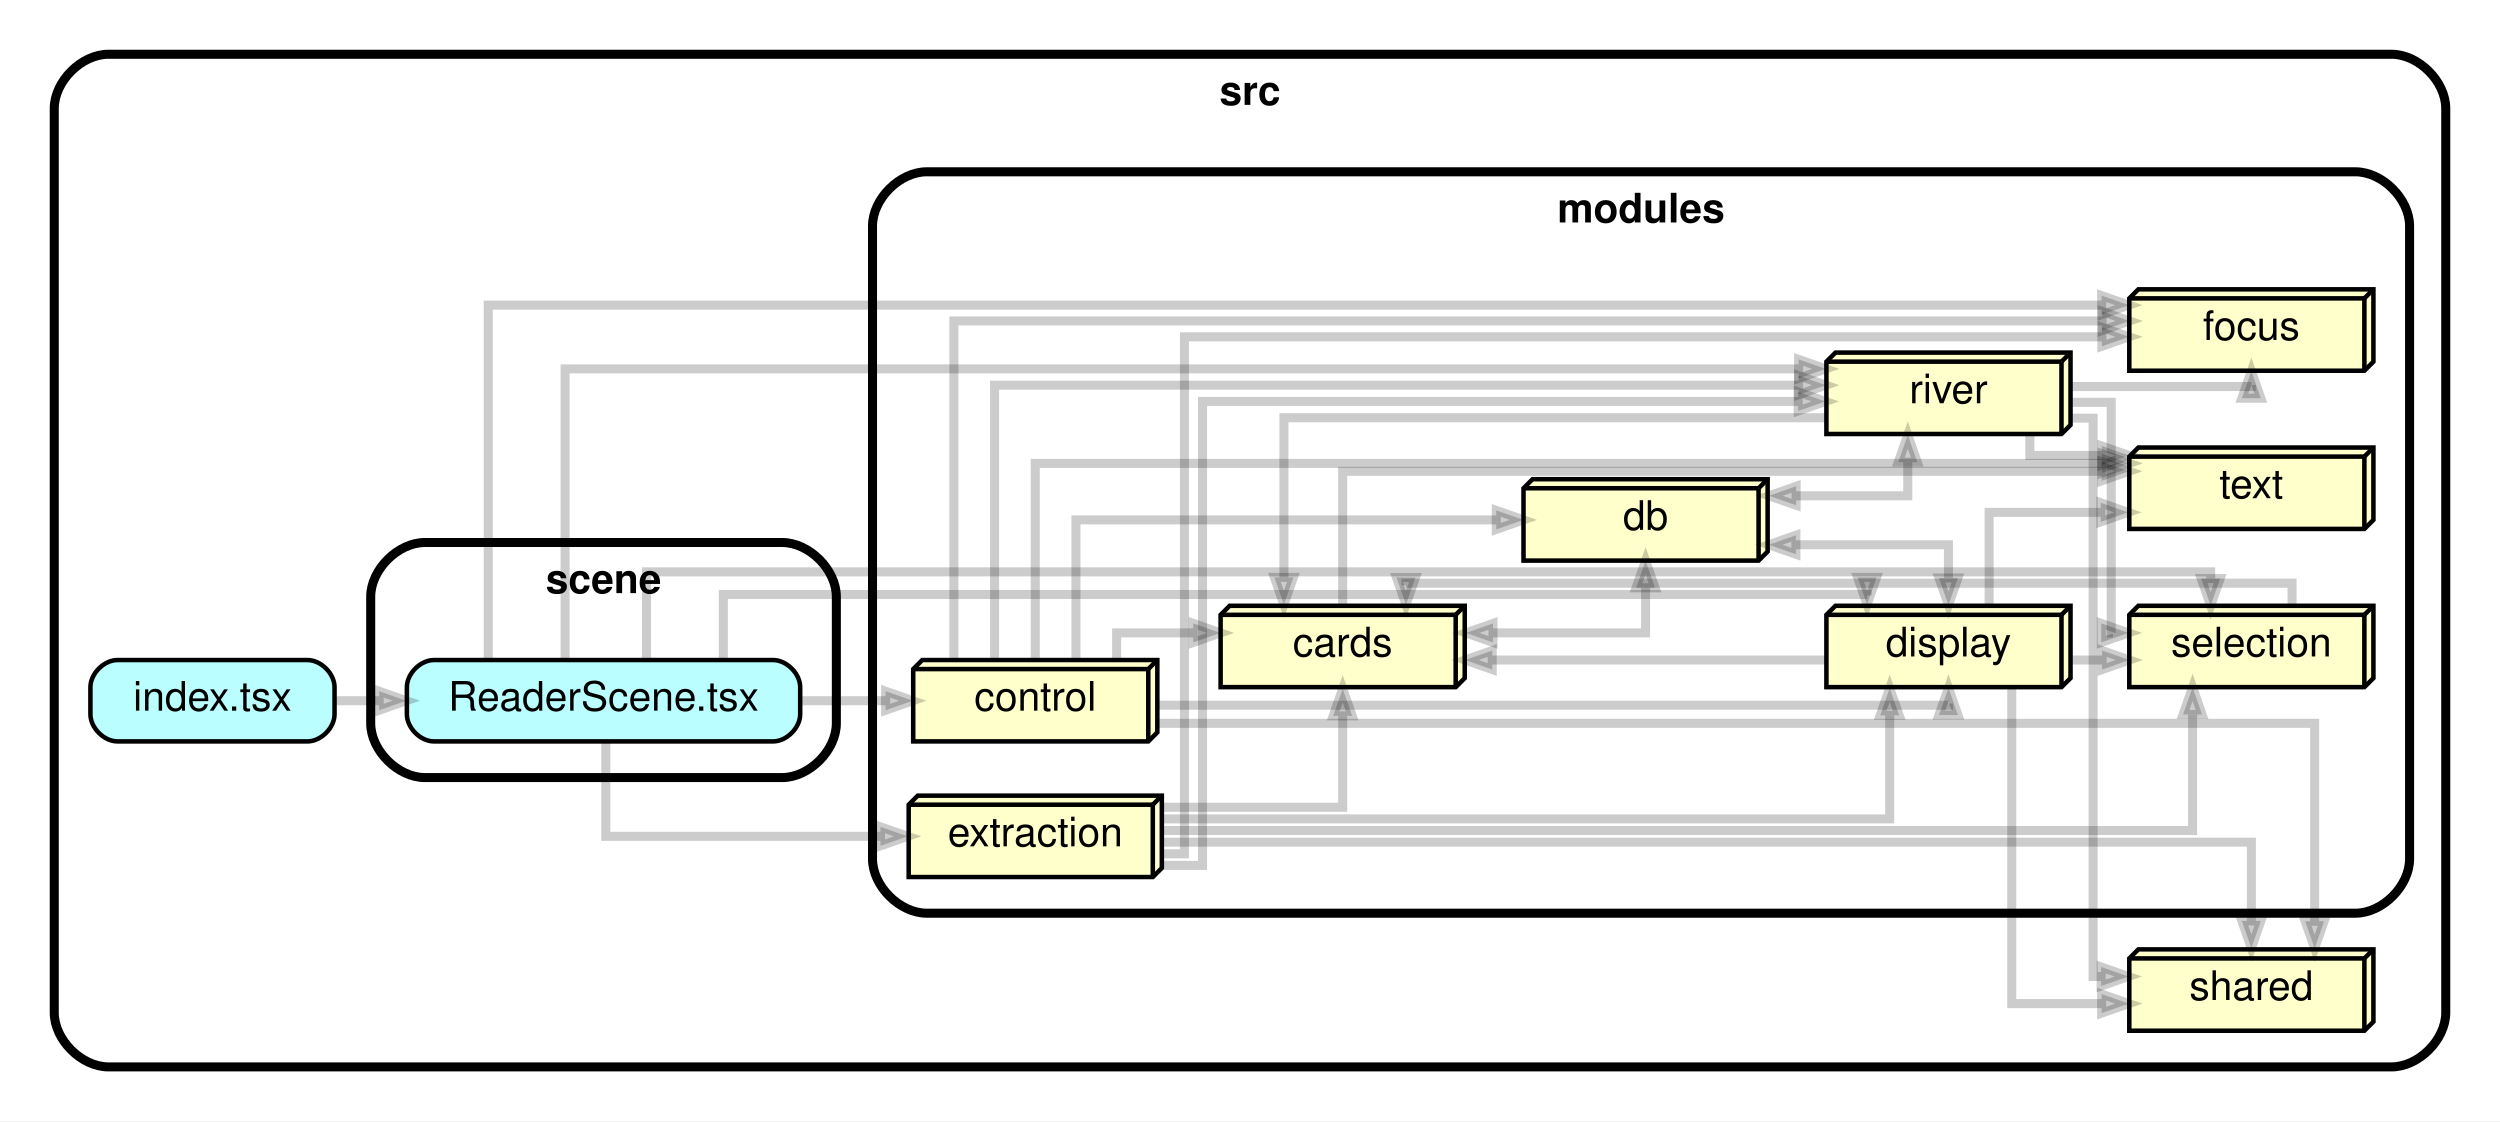
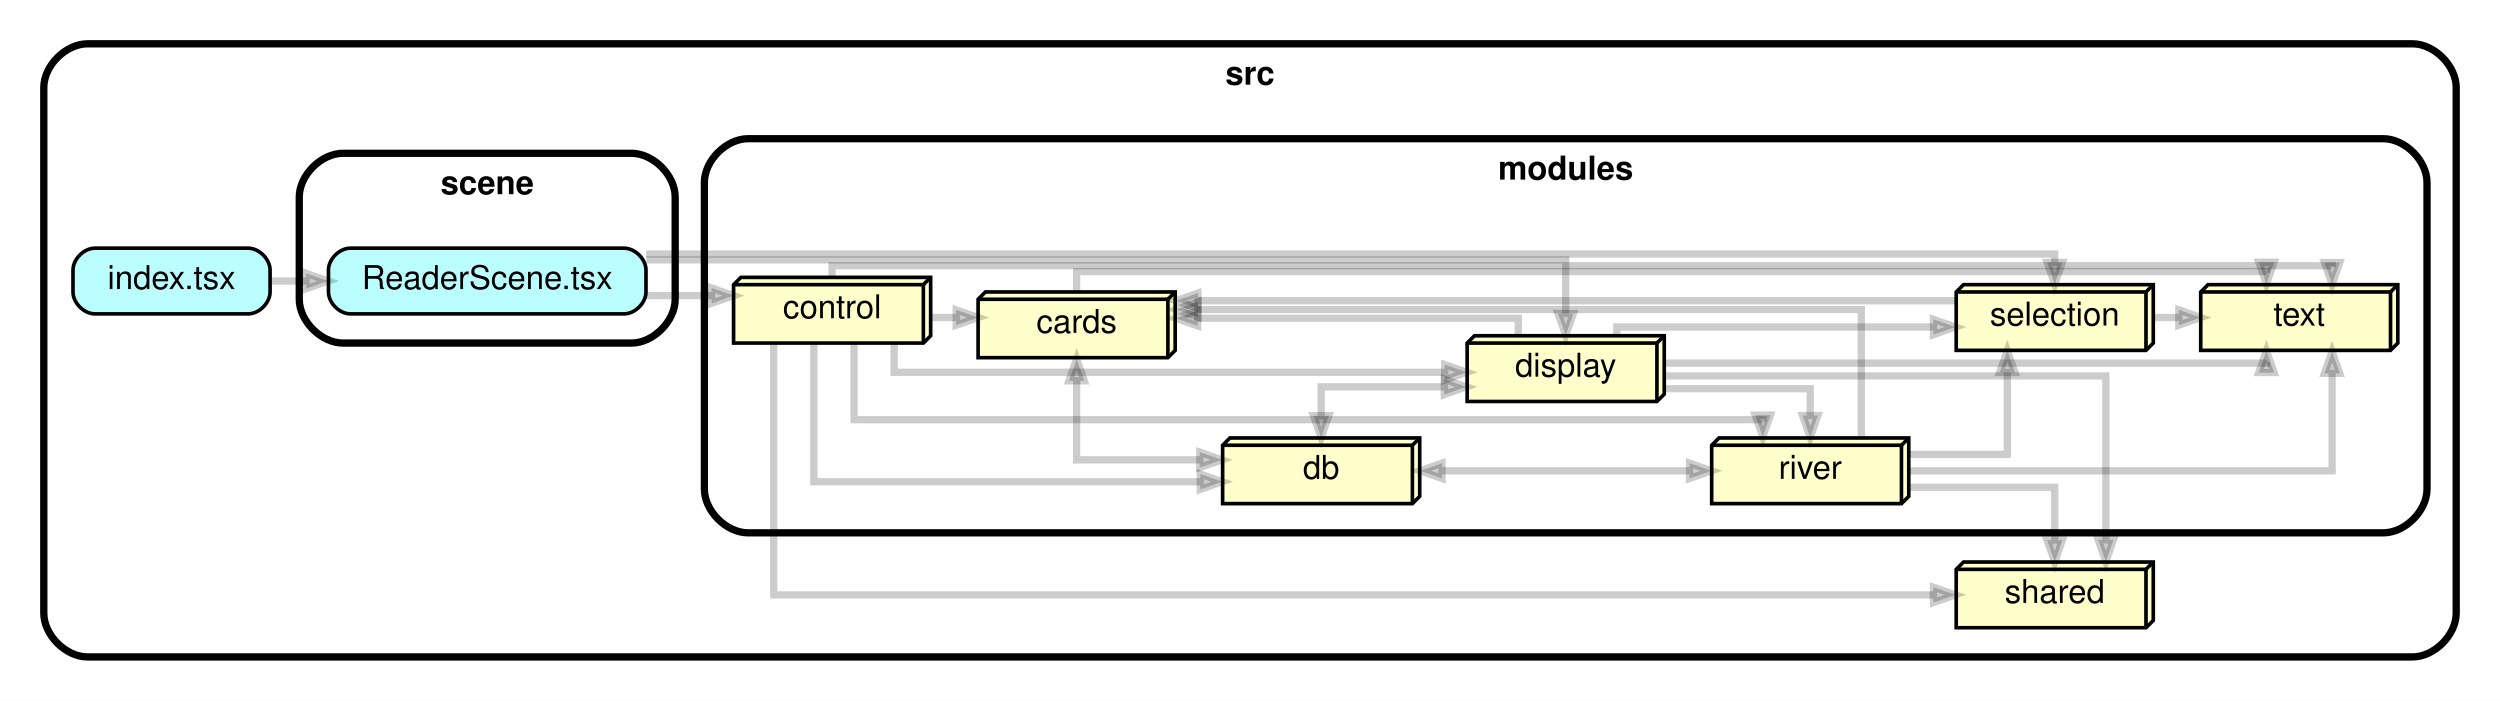
- <svg xmlns="http://www.w3.org/2000/svg" xmlns:xlink="http://www.w3.org/1999/xlink" width="553pt" height="248pt" viewBox="0.00 0.00 553.00 248.00">
-   <g id="graph0" class="graph" transform="scale(1 1) rotate(0) translate(4 244)">
-     <polygon fill="#ffffff" stroke="transparent" points="-4,4 -4,-244 549,-244 549,4 -4,4" />
+ <svg xmlns="http://www.w3.org/2000/svg" xmlns:xlink="http://www.w3.org/1999/xlink" width="685pt" height="192pt" viewBox="0.00 0.00 685.00 192.00">
+   <g id="graph0" class="graph" transform="scale(1 1) rotate(0) translate(4 188)">
+     <polygon fill="#ffffff" stroke="transparent" points="-4,4 -4,-188 681,-188 681,4 -4,4" />
    <g id="clust1" class="cluster">
-       <path fill="#ffffff" stroke="#000000" stroke-width="2" d="M20,-8C20,-8 525,-8 525,-8 531,-8 537,-14 537,-20 537,-20 537,-220 537,-220 537,-226 531,-232 525,-232 525,-232 20,-232 20,-232 14,-232 8,-226 8,-220 8,-220 8,-20 8,-20 8,-14 14,-8 20,-8" />
-       <text text-anchor="middle" x="272.5" y="-220.8" font-family="Helvetica,sans-Serif" font-weight="bold" font-size="9.00" fill="#000000">src</text>
+       <path fill="#ffffff" stroke="#000000" stroke-width="2" d="M20,-8C20,-8 657,-8 657,-8 663,-8 669,-14 669,-20 669,-20 669,-164 669,-164 669,-170 663,-176 657,-176 657,-176 20,-176 20,-176 14,-176 8,-170 8,-164 8,-164 8,-20 8,-20 8,-14 14,-8 20,-8" />
+       <text text-anchor="middle" x="338.5" y="-164.8" font-family="Helvetica,sans-Serif" font-weight="bold" font-size="9.00" fill="#000000">src</text>
    </g>
    <g id="clust2" class="cluster">
-       <path fill="#ffffff" stroke="#000000" stroke-width="2" d="M201,-42C201,-42 517,-42 517,-42 523,-42 529,-48 529,-54 529,-54 529,-194 529,-194 529,-200 523,-206 517,-206 517,-206 201,-206 201,-206 195,-206 189,-200 189,-194 189,-194 189,-54 189,-54 189,-48 195,-42 201,-42" />
-       <text text-anchor="middle" x="359" y="-194.8" font-family="Helvetica,sans-Serif" font-weight="bold" font-size="9.00" fill="#000000">modules</text>
+       <path fill="#ffffff" stroke="#000000" stroke-width="2" d="M201,-42C201,-42 649,-42 649,-42 655,-42 661,-48 661,-54 661,-54 661,-138 661,-138 661,-144 655,-150 649,-150 649,-150 201,-150 201,-150 195,-150 189,-144 189,-138 189,-138 189,-54 189,-54 189,-48 195,-42 201,-42" />
+       <text text-anchor="middle" x="425" y="-138.8" font-family="Helvetica,sans-Serif" font-weight="bold" font-size="9.00" fill="#000000">modules</text>
    </g>
    <g id="clust3" class="cluster">
-       <path fill="#ffffff" stroke="#000000" stroke-width="2" d="M90,-72C90,-72 169,-72 169,-72 175,-72 181,-78 181,-84 181,-84 181,-112 181,-112 181,-118 175,-124 169,-124 169,-124 90,-124 90,-124 84,-124 78,-118 78,-112 78,-112 78,-84 78,-84 78,-78 84,-72 90,-72" />
-       <text text-anchor="middle" x="129.5" y="-112.8" font-family="Helvetica,sans-Serif" font-weight="bold" font-size="9.00" fill="#000000">scene</text>
+       <path fill="#ffffff" stroke="#000000" stroke-width="2" d="M90,-94C90,-94 169,-94 169,-94 175,-94 181,-100 181,-106 181,-106 181,-134 181,-134 181,-140 175,-146 169,-146 169,-146 90,-146 90,-146 84,-146 78,-140 78,-134 78,-134 78,-106 78,-106 78,-100 84,-94 90,-94" />
+       <text text-anchor="middle" x="129.5" y="-134.8" font-family="Helvetica,sans-Serif" font-weight="bold" font-size="9.00" fill="#000000">scene</text>
    </g>
    <g id="node1" class="node">
      <g id="a_node1">
        <a xlink:href="src/index.tsx" xlink:title="index.tsx">
-           <path fill="#bbfeff" stroke="#000000" d="M64,-98C64,-98 22,-98 22,-98 19,-98 16,-95 16,-92 16,-92 16,-86 16,-86 16,-83 19,-80 22,-80 22,-80 64,-80 64,-80 67,-80 70,-83 70,-86 70,-86 70,-92 70,-92 70,-95 67,-98 64,-98" />
-           <text text-anchor="middle" x="43" y="-86.8" font-family="Helvetica,sans-Serif" font-size="9.00" fill="#000000">index.tsx</text>
+           <path fill="#bbfeff" stroke="#000000" d="M64,-120C64,-120 22,-120 22,-120 19,-120 16,-117 16,-114 16,-114 16,-108 16,-108 16,-105 19,-102 22,-102 22,-102 64,-102 64,-102 67,-102 70,-105 70,-108 70,-108 70,-114 70,-114 70,-117 67,-120 64,-120" />
+           <text text-anchor="middle" x="43" y="-108.8" font-family="Helvetica,sans-Serif" font-size="9.00" fill="#000000">index.tsx</text>
        </a>
      </g>
    </g>
    <g id="node2" class="node">
      <g id="a_node2">
        <a xlink:href="src/scene/ReaderScene.tsx" xlink:title="ReaderScene.tsx">
-           <path fill="#bbfeff" stroke="#000000" d="M167,-98C167,-98 92,-98 92,-98 89,-98 86,-95 86,-92 86,-92 86,-86 86,-86 86,-83 89,-80 92,-80 92,-80 167,-80 167,-80 170,-80 173,-83 173,-86 173,-86 173,-92 173,-92 173,-95 170,-98 167,-98" />
-           <text text-anchor="middle" x="129.5" y="-86.8" font-family="Helvetica,sans-Serif" font-size="9.00" fill="#000000">ReaderScene.tsx</text>
+           <path fill="#bbfeff" stroke="#000000" d="M167,-120C167,-120 92,-120 92,-120 89,-120 86,-117 86,-114 86,-114 86,-108 86,-108 86,-105 89,-102 92,-102 92,-102 167,-102 167,-102 170,-102 173,-105 173,-108 173,-108 173,-114 173,-114 173,-117 170,-120 167,-120" />
+           <text text-anchor="middle" x="129.5" y="-108.8" font-family="Helvetica,sans-Serif" font-size="9.00" fill="#000000">ReaderScene.tsx</text>
        </a>
      </g>
    </g>
    <g id="edge1" class="edge">
-       <path fill="none" stroke="#000000" stroke-width="2" stroke-opacity="0.2" d="M70.369,-89C70.369,-89 79.87,-89 79.87,-89" />
-       <polygon fill="#000000" fill-opacity="0.2" stroke="#000000" stroke-width="2" stroke-opacity="0.2" points="79.87,-91.1 85.87,-89 79.87,-86.9 79.87,-91.1" />
+       <path fill="none" stroke="#000000" stroke-width="2" stroke-opacity="0.2" d="M70.369,-111C70.369,-111 79.87,-111 79.87,-111" />
+       <polygon fill="#000000" fill-opacity="0.2" stroke="#000000" stroke-width="2" stroke-opacity="0.2" points="79.87,-113.1 85.87,-111 79.87,-108.9 79.87,-113.1" />
    </g>
    <g id="node6" class="node">
      <g id="a_node6">
        <a xlink:href="src/modules/control" xlink:title="control">
-           <polygon fill="#ffffcc" stroke="#000000" points="252,-98 200,-98 198,-96 198,-80 250,-80 252,-82 252,-98" />
-           <polyline fill="none" stroke="#000000" points="250,-96 198,-96 " />
-           <polyline fill="none" stroke="#000000" points="250,-96 250,-80 " />
-           <polyline fill="none" stroke="#000000" points="250,-96 252,-98 " />
-           <text text-anchor="middle" x="225" y="-86.8" font-family="Helvetica,sans-Serif" font-size="9.00" fill="#000000">control</text>
-         </a>
-       </g>
-     </g>
-     <g id="edge32" class="edge">
-       <path fill="none" stroke="#000000" stroke-width="2" stroke-opacity="0.2" d="M173.058,-89C173.058,-89 191.899,-89 191.899,-89" />
-       <polygon fill="#000000" fill-opacity="0.2" stroke="#000000" stroke-width="2" stroke-opacity="0.2" points="191.899,-91.1 197.899,-89 191.899,-86.9 191.899,-91.1" />
+           <polygon fill="#ffffcc" stroke="#000000" points="251,-112 199,-112 197,-110 197,-94 249,-94 251,-96 251,-112" />
+           <polyline fill="none" stroke="#000000" points="249,-110 197,-110 " />
+           <polyline fill="none" stroke="#000000" points="249,-110 249,-94 " />
+           <polyline fill="none" stroke="#000000" points="249,-110 251,-112 " />
+           <text text-anchor="middle" x="224" y="-100.8" font-family="Helvetica,sans-Serif" font-size="9.00" fill="#000000">control</text>
+         </a>
+       </g>
+     </g>
+     <g id="edge26" class="edge">
+       <path fill="none" stroke="#000000" stroke-width="2" stroke-opacity="0.2" d="M173.154,-107C173.154,-107 190.987,-107 190.987,-107" />
+       <polygon fill="#000000" fill-opacity="0.2" stroke="#000000" stroke-width="2" stroke-opacity="0.2" points="190.987,-109.1 196.987,-107 190.987,-104.9 190.987,-109.1" />
    </g>
    <g id="node7" class="node">
      <g id="a_node7">
        <a xlink:href="src/modules/display" xlink:title="display">
-           <polygon fill="#ffffcc" stroke="#000000" points="454,-110 402,-110 400,-108 400,-92 452,-92 454,-94 454,-110" />
-           <polyline fill="none" stroke="#000000" points="452,-108 400,-108 " />
-           <polyline fill="none" stroke="#000000" points="452,-108 452,-92 " />
-           <polyline fill="none" stroke="#000000" points="452,-108 454,-110 " />
-           <text text-anchor="middle" x="427" y="-98.8" font-family="Helvetica,sans-Serif" font-size="9.00" fill="#000000">display</text>
-         </a>
-       </g>
-     </g>
-     <g id="edge33" class="edge">
-       <path fill="none" stroke="#000000" stroke-width="2" stroke-opacity="0.2" d="M156,-98.019C156,-104.646 156,-112.5 156,-112.5 156,-112.5 409,-112.5 409,-112.5 409,-112.5 409,-112.278 409,-112.278" />
-       <polygon fill="#000000" fill-opacity="0.2" stroke="#000000" stroke-width="2" stroke-opacity="0.2" points="411.1,-116.283 409,-110.283 406.9,-116.283 411.1,-116.283" />
+           <polygon fill="#ffffcc" stroke="#000000" points="452,-96 400,-96 398,-94 398,-78 450,-78 452,-80 452,-96" />
+           <polyline fill="none" stroke="#000000" points="450,-94 398,-94 " />
+           <polyline fill="none" stroke="#000000" points="450,-94 450,-78 " />
+           <polyline fill="none" stroke="#000000" points="450,-94 452,-96 " />
+           <text text-anchor="middle" x="425" y="-84.8" font-family="Helvetica,sans-Serif" font-size="9.00" fill="#000000">display</text>
+         </a>
+       </g>
+     </g>
+     <g id="edge27" class="edge">
+       <path fill="none" stroke="#000000" stroke-width="2" stroke-opacity="0.2" d="M173.102,-116.8C255.3,-116.8 425,-116.8 425,-116.8 425,-116.8 425,-102.103 425,-102.103" />
+       <polygon fill="#000000" fill-opacity="0.2" stroke="#000000" stroke-width="2" stroke-opacity="0.2" points="427.1,-102.103 425,-96.103 422.9,-102.103 427.1,-102.103" />
+     </g>
+     <g id="node10" class="node">
+       <g id="a_node10">
+         <a xlink:href="src/modules/selection" xlink:title="selection">
+           <polygon fill="#ffffcc" stroke="#000000" points="586,-110 534,-110 532,-108 532,-92 584,-92 586,-94 586,-110" />
+           <polyline fill="none" stroke="#000000" points="584,-108 532,-108 " />
+           <polyline fill="none" stroke="#000000" points="584,-108 584,-92 " />
+           <polyline fill="none" stroke="#000000" points="584,-108 586,-110 " />
+           <text text-anchor="middle" x="559" y="-98.8" font-family="Helvetica,sans-Serif" font-size="9.00" fill="#000000">selection</text>
+         </a>
+       </g>
+     </g>
+     <g id="edge28" class="edge">
+       <path fill="none" stroke="#000000" stroke-width="2" stroke-opacity="0.2" d="M173.046,-118.4C282.238,-118.4 559,-118.4 559,-118.4 559,-118.4 559,-116.108 559,-116.108" />
+       <polygon fill="#000000" fill-opacity="0.2" stroke="#000000" stroke-width="2" stroke-opacity="0.2" points="561.1,-116.108 559,-110.108 556.9,-116.108 561.1,-116.108" />
+     </g>
+     <g id="node3" class="node">
+       <g id="a_node3">
+         <a xlink:href="src/modules/cards" xlink:title="cards">
+           <polygon fill="#ffffcc" stroke="#000000" points="318,-108 266,-108 264,-106 264,-90 316,-90 318,-92 318,-108" />
+           <polyline fill="none" stroke="#000000" points="316,-106 264,-106 " />
+           <polyline fill="none" stroke="#000000" points="316,-106 316,-90 " />
+           <polyline fill="none" stroke="#000000" points="316,-106 318,-108 " />
+           <text text-anchor="middle" x="291" y="-96.8" font-family="Helvetica,sans-Serif" font-size="9.00" fill="#000000">cards</text>
+         </a>
+       </g>
+     </g>
+     <g id="node4" class="node">
+       <g id="a_node4">
+         <a xlink:href="src/modules/text" xlink:title="text">
+           <polygon fill="#ffffcc" stroke="#000000" points="653,-110 601,-110 599,-108 599,-92 651,-92 653,-94 653,-110" />
+           <polyline fill="none" stroke="#000000" points="651,-108 599,-108 " />
+           <polyline fill="none" stroke="#000000" points="651,-108 651,-92 " />
+           <polyline fill="none" stroke="#000000" points="651,-108 653,-110 " />
+           <text text-anchor="middle" x="626" y="-98.8" font-family="Helvetica,sans-Serif" font-size="9.00" fill="#000000">text</text>
+         </a>
+       </g>
+     </g>
+     <g id="edge2" class="edge">
+       <path fill="none" stroke="#000000" stroke-width="2" stroke-opacity="0.2" d="M291,-108.329C291,-111.19 291,-113.6 291,-113.6 291,-113.6 617,-113.6 617,-113.6 617,-113.6 617,-113.256 617,-113.256" />
+       <polygon fill="#000000" fill-opacity="0.2" stroke="#000000" stroke-width="2" stroke-opacity="0.2" points="619.1,-116.157 617,-110.157 614.9,-116.157 619.1,-116.157" />
+     </g>
+     <g id="node5" class="node">
+       <g id="a_node5">
+         <a xlink:href="src/modules/db" xlink:title="db">
+           <polygon fill="#ffffcc" stroke="#000000" points="385,-68 333,-68 331,-66 331,-50 383,-50 385,-52 385,-68" />
+           <polyline fill="none" stroke="#000000" points="383,-66 331,-66 " />
+           <polyline fill="none" stroke="#000000" points="383,-66 383,-50 " />
+           <polyline fill="none" stroke="#000000" points="383,-66 385,-68 " />
+           <text text-anchor="middle" x="358" y="-56.8" font-family="Helvetica,sans-Serif" font-size="9.00" fill="#000000">db</text>
+         </a>
+       </g>
+     </g>
+     <g id="edge3" class="edge">
+       <path fill="none" stroke="#000000" stroke-width="2" stroke-opacity="0.2" d="M291,-83.663C291,-83.663 291,-62 291,-62 291,-62 324.748,-62 324.748,-62" />
+       <polygon fill="#000000" fill-opacity="0.2" stroke="#000000" stroke-width="2" stroke-opacity="0.2" points="288.9,-83.663 291,-89.663 293.1,-83.663 288.9,-83.663" />
+       <polygon fill="#000000" fill-opacity="0.2" stroke="#000000" stroke-width="2" stroke-opacity="0.2" points="324.749,-64.1 330.748,-62 324.748,-59.9 324.749,-64.1" />
+     </g>
+     <g id="edge11" class="edge">
+       <path fill="none" stroke="#000000" stroke-width="2" stroke-opacity="0.2" d="M358,-74.09C358,-74.09 358,-82 358,-82 358,-82 391.748,-82 391.748,-82" />
+       <polygon fill="#000000" fill-opacity="0.2" stroke="#000000" stroke-width="2" stroke-opacity="0.2" points="360.1,-74.09 358,-68.09 355.9,-74.09 360.1,-74.09" />
+       <polygon fill="#000000" fill-opacity="0.2" stroke="#000000" stroke-width="2" stroke-opacity="0.2" points="391.749,-84.1 397.748,-82 391.748,-79.9 391.749,-84.1" />
    </g>
    <g id="node8" class="node">
      <g id="a_node8">
        <a xlink:href="src/modules/river" xlink:title="river">
-           <polygon fill="#ffffcc" stroke="#000000" points="454,-166 402,-166 400,-164 400,-148 452,-148 454,-150 454,-166" />
-           <polyline fill="none" stroke="#000000" points="452,-164 400,-164 " />
-           <polyline fill="none" stroke="#000000" points="452,-164 452,-148 " />
-           <polyline fill="none" stroke="#000000" points="452,-164 454,-166 " />
-           <text text-anchor="middle" x="427" y="-154.8" font-family="Helvetica,sans-Serif" font-size="9.00" fill="#000000">river</text>
-         </a>
-       </g>
-     </g>
-     <g id="edge36" class="edge">
-       <path fill="none" stroke="#000000" stroke-width="2" stroke-opacity="0.2" d="M121,-98C121,-117.6 121,-162.4 121,-162.4 121,-162.4 393.844,-162.4 393.844,-162.4" />
-       <polygon fill="#000000" fill-opacity="0.2" stroke="#000000" stroke-width="2" stroke-opacity="0.2" points="393.845,-164.5 399.844,-162.4 393.844,-160.3 393.845,-164.5" />
-     </g>
-     <g id="node10" class="node">
-       <g id="a_node10">
-         <a xlink:href="src/modules/focus" xlink:title="focus">
-           <polygon fill="#ffffcc" stroke="#000000" points="521,-180 469,-180 467,-178 467,-162 519,-162 521,-164 521,-180" />
-           <polyline fill="none" stroke="#000000" points="519,-178 467,-178 " />
-           <polyline fill="none" stroke="#000000" points="519,-178 519,-162 " />
-           <polyline fill="none" stroke="#000000" points="519,-178 521,-180 " />
-           <text text-anchor="middle" x="494" y="-168.8" font-family="Helvetica,sans-Serif" font-size="9.00" fill="#000000">focus</text>
-         </a>
-       </g>
-     </g>
-     <g id="edge35" class="edge">
-       <path fill="none" stroke="#000000" stroke-width="2" stroke-opacity="0.2" d="M104,-98.034C104,-120.391 104,-176.5 104,-176.5 104,-176.5 460.886,-176.5 460.886,-176.5" />
-       <polygon fill="#000000" fill-opacity="0.2" stroke="#000000" stroke-width="2" stroke-opacity="0.2" points="460.886,-178.6 466.886,-176.5 460.886,-174.4 460.886,-178.6" />
-     </g>
-     <g id="node11" class="node">
-       <g id="a_node11">
-         <a xlink:href="src/modules/selection" xlink:title="selection">
-           <polygon fill="#ffffcc" stroke="#000000" points="521,-110 469,-110 467,-108 467,-92 519,-92 521,-94 521,-110" />
-           <polyline fill="none" stroke="#000000" points="519,-108 467,-108 " />
-           <polyline fill="none" stroke="#000000" points="519,-108 519,-92 " />
-           <polyline fill="none" stroke="#000000" points="519,-108 521,-110 " />
-           <text text-anchor="middle" x="494" y="-98.8" font-family="Helvetica,sans-Serif" font-size="9.00" fill="#000000">selection</text>
-         </a>
-       </g>
-     </g>
-     <g id="edge37" class="edge">
-       <path fill="none" stroke="#000000" stroke-width="2" stroke-opacity="0.2" d="M139,-98.018C139,-106.367 139,-117.5 139,-117.5 139,-117.5 485,-117.5 485,-117.5 485,-117.5 485,-116.022 485,-116.022" />
-       <polygon fill="#000000" fill-opacity="0.2" stroke="#000000" stroke-width="2" stroke-opacity="0.2" points="487.1,-116.022 485,-110.022 482.9,-116.022 487.1,-116.022" />
-     </g>
-     <g id="node12" class="node">
-       <g id="a_node12">
-         <a xlink:href="src/modules/extraction" xlink:title="extraction">
-           <polygon fill="#ffffcc" stroke="#000000" points="253,-68 199,-68 197,-66 197,-50 251,-50 253,-52 253,-68" />
-           <polyline fill="none" stroke="#000000" points="251,-66 197,-66 " />
-           <polyline fill="none" stroke="#000000" points="251,-66 251,-50 " />
-           <polyline fill="none" stroke="#000000" points="251,-66 253,-68 " />
-           <text text-anchor="middle" x="225" y="-56.8" font-family="Helvetica,sans-Serif" font-size="9.00" fill="#000000">extraction</text>
-         </a>
-       </g>
-     </g>
-     <g id="edge34" class="edge">
-       <path fill="none" stroke="#000000" stroke-width="2" stroke-opacity="0.2" d="M130,-79.836C130,-71.013 130,-59 130,-59 130,-59 190.754,-59 190.754,-59" />
-       <polygon fill="#000000" fill-opacity="0.2" stroke="#000000" stroke-width="2" stroke-opacity="0.2" points="190.754,-61.1 196.754,-59 190.754,-56.9 190.754,-61.1" />
-     </g>
-     <g id="node3" class="node">
-       <g id="a_node3">
-         <a xlink:href="src/modules/cards" xlink:title="cards">
-           <polygon fill="#ffffcc" stroke="#000000" points="320,-110 268,-110 266,-108 266,-92 318,-92 320,-94 320,-110" />
-           <polyline fill="none" stroke="#000000" points="318,-108 266,-108 " />
-           <polyline fill="none" stroke="#000000" points="318,-108 318,-92 " />
-           <polyline fill="none" stroke="#000000" points="318,-108 320,-110 " />
-           <text text-anchor="middle" x="293" y="-98.8" font-family="Helvetica,sans-Serif" font-size="9.00" fill="#000000">cards</text>
-         </a>
-       </g>
-     </g>
-     <g id="node4" class="node">
-       <g id="a_node4">
-         <a xlink:href="src/modules/text" xlink:title="text">
-           <polygon fill="#ffffcc" stroke="#000000" points="521,-145 469,-145 467,-143 467,-127 519,-127 521,-129 521,-145" />
-           <polyline fill="none" stroke="#000000" points="519,-143 467,-143 " />
-           <polyline fill="none" stroke="#000000" points="519,-143 519,-127 " />
-           <polyline fill="none" stroke="#000000" points="519,-143 521,-145 " />
-           <text text-anchor="middle" x="494" y="-133.8" font-family="Helvetica,sans-Serif" font-size="9.00" fill="#000000">text</text>
-         </a>
-       </g>
-     </g>
-     <g id="edge2" class="edge">
-       <path fill="none" stroke="#000000" stroke-width="2" stroke-opacity="0.2" d="M293,-110.38C293,-121.849 293,-139.75 293,-139.75 293,-139.75 460.892,-139.75 460.892,-139.75" />
-       <polygon fill="#000000" fill-opacity="0.2" stroke="#000000" stroke-width="2" stroke-opacity="0.2" points="460.892,-141.85 466.892,-139.75 460.892,-137.65 460.892,-141.85" />
-     </g>
-     <g id="node5" class="node">
-       <g id="a_node5">
-         <a xlink:href="src/modules/db" xlink:title="db">
-           <polygon fill="#ffffcc" stroke="#000000" points="387,-138 335,-138 333,-136 333,-120 385,-120 387,-122 387,-138" />
-           <polyline fill="none" stroke="#000000" points="385,-136 333,-136 " />
-           <polyline fill="none" stroke="#000000" points="385,-136 385,-120 " />
-           <polyline fill="none" stroke="#000000" points="385,-136 387,-138 " />
-           <text text-anchor="middle" x="360" y="-126.8" font-family="Helvetica,sans-Serif" font-size="9.00" fill="#000000">db</text>
-         </a>
-       </g>
-     </g>
-     <g id="edge3" class="edge">
-       <path fill="none" stroke="#000000" stroke-width="2" stroke-opacity="0.2" d="M326.252,-104C326.252,-104 360,-104 360,-104 360,-104 360,-113.974 360,-113.974" />
-       <polygon fill="#000000" fill-opacity="0.2" stroke="#000000" stroke-width="2" stroke-opacity="0.2" points="326.252,-101.9 320.252,-104 326.251,-106.1 326.252,-101.9" />
-       <polygon fill="#000000" fill-opacity="0.2" stroke="#000000" stroke-width="2" stroke-opacity="0.2" points="357.9,-113.974 360,-119.974 362.1,-113.975 357.9,-113.974" />
+           <polygon fill="#ffffcc" stroke="#000000" points="519,-68 467,-68 465,-66 465,-50 517,-50 519,-52 519,-68" />
+           <polyline fill="none" stroke="#000000" points="517,-66 465,-66 " />
+           <polyline fill="none" stroke="#000000" points="517,-66 517,-50 " />
+           <polyline fill="none" stroke="#000000" points="517,-66 519,-68 " />
+           <text text-anchor="middle" x="492" y="-56.8" font-family="Helvetica,sans-Serif" font-size="9.00" fill="#000000">river</text>
+         </a>
+       </g>
    </g>
    <g id="edge12" class="edge">
-       <path fill="none" stroke="#000000" stroke-width="2" stroke-opacity="0.2" d="M393.252,-123.5C393.252,-123.5 427,-123.5 427,-123.5 427,-123.5 427,-116.152 427,-116.152" />
-       <polygon fill="#000000" fill-opacity="0.2" stroke="#000000" stroke-width="2" stroke-opacity="0.2" points="393.252,-121.4 387.252,-123.5 393.251,-125.6 393.252,-121.4" />
-       <polygon fill="#000000" fill-opacity="0.2" stroke="#000000" stroke-width="2" stroke-opacity="0.2" points="429.1,-116.152 427,-110.152 424.9,-116.152 429.1,-116.152" />
-     </g>
-     <g id="edge13" class="edge">
-       <path fill="none" stroke="#000000" stroke-width="2" stroke-opacity="0.2" d="M393.302,-134.333C393.302,-134.333 418,-134.333 418,-134.333 418,-134.333 418,-141.781 418,-141.781" />
-       <polygon fill="#000000" fill-opacity="0.2" stroke="#000000" stroke-width="2" stroke-opacity="0.2" points="393.302,-132.233 387.302,-134.333 393.302,-136.433 393.302,-132.233" />
-       <polygon fill="#000000" fill-opacity="0.2" stroke="#000000" stroke-width="2" stroke-opacity="0.2" points="415.9,-141.781 418,-147.781 420.1,-141.781 415.9,-141.781" />
+       <path fill="none" stroke="#000000" stroke-width="2" stroke-opacity="0.2" d="M391.117,-59C391.117,-59 458.923,-59 458.923,-59" />
+       <polygon fill="#000000" fill-opacity="0.2" stroke="#000000" stroke-width="2" stroke-opacity="0.2" points="458.923,-61.1 464.923,-59 458.923,-56.9 458.923,-61.1" />
+       <polygon fill="#000000" fill-opacity="0.2" stroke="#000000" stroke-width="2" stroke-opacity="0.2" points="391.117,-56.9 385.117,-59 391.117,-61.1 391.117,-56.9" />
    </g>
    <g id="edge6" class="edge">
-       <path fill="none" stroke="#000000" stroke-width="2" stroke-opacity="0.2" d="M243,-98.243C243,-101.33 243,-104 243,-104 243,-104 259.951,-104 259.951,-104" />
-       <polygon fill="#000000" fill-opacity="0.2" stroke="#000000" stroke-width="2" stroke-opacity="0.2" points="259.951,-106.1 265.951,-104 259.951,-101.9 259.951,-106.1" />
+       <path fill="none" stroke="#000000" stroke-width="2" stroke-opacity="0.2" d="M251.251,-101C251.251,-101 257.99,-101 257.99,-101" />
+       <polygon fill="#000000" fill-opacity="0.2" stroke="#000000" stroke-width="2" stroke-opacity="0.2" points="257.99,-103.1 263.99,-101 257.99,-98.9 257.99,-103.1" />
    </g>
    <g id="edge9" class="edge">
-       <path fill="none" stroke="#000000" stroke-width="2" stroke-opacity="0.2" d="M225,-98.145C225,-113.186 225,-141.5 225,-141.5 225,-141.5 460.976,-141.5 460.976,-141.5" />
-       <polygon fill="#000000" fill-opacity="0.2" stroke="#000000" stroke-width="2" stroke-opacity="0.2" points="460.976,-143.6 466.976,-141.5 460.976,-139.4 460.976,-143.6" />
+       <path fill="none" stroke="#000000" stroke-width="2" stroke-opacity="0.2" d="M224,-112.121C224,-113.886 224,-115.2 224,-115.2 224,-115.2 635,-115.2 635,-115.2 635,-115.2 635,-114.687 635,-114.687" />
+       <polygon fill="#000000" fill-opacity="0.2" stroke="#000000" stroke-width="2" stroke-opacity="0.2" points="637.1,-116.073 635,-110.073 632.9,-116.073 637.1,-116.073" />
    </g>
    <g id="edge4" class="edge">
-       <path fill="none" stroke="#000000" stroke-width="2" stroke-opacity="0.2" d="M234,-98.277C234,-110.094 234,-129 234,-129 234,-129 326.97,-129 326.97,-129" />
-       <polygon fill="#000000" fill-opacity="0.2" stroke="#000000" stroke-width="2" stroke-opacity="0.2" points="326.97,-131.1 332.97,-129 326.97,-126.9 326.97,-131.1" />
+       <path fill="none" stroke="#000000" stroke-width="2" stroke-opacity="0.2" d="M219,-93.938C219,-80.28 219,-56 219,-56 219,-56 324.869,-56 324.869,-56" />
+       <polygon fill="#000000" fill-opacity="0.2" stroke="#000000" stroke-width="2" stroke-opacity="0.2" points="324.87,-58.1 330.869,-56 324.869,-53.9 324.87,-58.1" />
    </g>
    <g id="edge5" class="edge">
-       <path fill="none" stroke="#000000" stroke-width="2" stroke-opacity="0.2" d="M252.243,-88C307.38,-88 427,-88 427,-88 427,-88 427,-88.383 427,-88.383" />
-       <polygon fill="#000000" fill-opacity="0.2" stroke="#000000" stroke-width="2" stroke-opacity="0.2" points="424.9,-85.83 427,-91.83 429.1,-85.83 424.9,-85.83" />
+       <path fill="none" stroke="#000000" stroke-width="2" stroke-opacity="0.2" d="M241,-93.704C241,-89.735 241,-86 241,-86 241,-86 391.85,-86 391.85,-86" />
+       <polygon fill="#000000" fill-opacity="0.2" stroke="#000000" stroke-width="2" stroke-opacity="0.2" points="391.85,-88.1 397.85,-86 391.85,-83.9 391.85,-88.1" />
    </g>
    <g id="edge7" class="edge">
-       <path fill="none" stroke="#000000" stroke-width="2" stroke-opacity="0.2" d="M216,-98.125C216,-117.045 216,-158.8 216,-158.8 216,-158.8 393.847,-158.8 393.847,-158.8" />
-       <polygon fill="#000000" fill-opacity="0.2" stroke="#000000" stroke-width="2" stroke-opacity="0.2" points="393.847,-160.9 399.847,-158.8 393.847,-156.7 393.847,-160.9" />
+       <path fill="none" stroke="#000000" stroke-width="2" stroke-opacity="0.2" d="M230,-93.836C230,-85.013 230,-73 230,-73 230,-73 479,-73 479,-73 479,-73 479,-72.526 479,-72.526" />
+       <polygon fill="#000000" fill-opacity="0.2" stroke="#000000" stroke-width="2" stroke-opacity="0.2" points="481.1,-74.26 479,-68.26 476.9,-74.26 481.1,-74.26" />
    </g>
    <g id="node9" class="node">
      <g id="a_node9">
        <a xlink:href="src/shared" xlink:title="shared">
-           <polygon fill="#ffffcc" stroke="#000000" points="521,-34 469,-34 467,-32 467,-16 519,-16 521,-18 521,-34" />
-           <polyline fill="none" stroke="#000000" points="519,-32 467,-32 " />
-           <polyline fill="none" stroke="#000000" points="519,-32 519,-16 " />
-           <polyline fill="none" stroke="#000000" points="519,-32 521,-34 " />
-           <text text-anchor="middle" x="494" y="-22.8" font-family="Helvetica,sans-Serif" font-size="9.00" fill="#000000">shared</text>
+           <polygon fill="#ffffcc" stroke="#000000" points="586,-34 534,-34 532,-32 532,-16 584,-16 586,-18 586,-34" />
+           <polyline fill="none" stroke="#000000" points="584,-32 532,-32 " />
+           <polyline fill="none" stroke="#000000" points="584,-32 584,-16 " />
+           <polyline fill="none" stroke="#000000" points="584,-32 586,-34 " />
+           <text text-anchor="middle" x="559" y="-22.8" font-family="Helvetica,sans-Serif" font-size="9.00" fill="#000000">shared</text>
        </a>
      </g>
    </g>
    <g id="edge8" class="edge">
-       <path fill="none" stroke="#000000" stroke-width="2" stroke-opacity="0.2" d="M252.135,-84C322.968,-84 508,-84 508,-84 508,-84 508,-40.219 508,-40.219" />
-       <polygon fill="#000000" fill-opacity="0.2" stroke="#000000" stroke-width="2" stroke-opacity="0.2" points="510.1,-40.219 508,-34.219 505.9,-40.219 510.1,-40.219" />
-     </g>
-     <g id="edge10" class="edge">
-       <path fill="none" stroke="#000000" stroke-width="2" stroke-opacity="0.2" d="M207,-98.31C207,-120.181 207,-173 207,-173 207,-173 461,-173 461,-173" />
-       <polygon fill="#000000" fill-opacity="0.2" stroke="#000000" stroke-width="2" stroke-opacity="0.2" points="461,-175.1 467,-173 461,-170.9 461,-175.1" />
+       <path fill="none" stroke="#000000" stroke-width="2" stroke-opacity="0.2" d="M208,-93.746C208,-73.085 208,-25 208,-25 208,-25 525.75,-25 525.75,-25" />
+       <polygon fill="#000000" fill-opacity="0.2" stroke="#000000" stroke-width="2" stroke-opacity="0.2" points="525.75,-27.1 531.75,-25 525.75,-22.9 525.75,-27.1" />
+     </g>
+     <g id="edge13" class="edge">
+       <path fill="none" stroke="#000000" stroke-width="2" stroke-opacity="0.2" d="M412,-96.128C412,-98.694 412,-100.8 412,-100.8 412,-100.8 324.155,-100.8 324.155,-100.8" />
+       <polygon fill="#000000" fill-opacity="0.2" stroke="#000000" stroke-width="2" stroke-opacity="0.2" points="324.155,-98.7 318.155,-100.8 324.155,-102.9 324.155,-98.7" />
    </g>
    <g id="edge15" class="edge">
-       <path fill="none" stroke="#000000" stroke-width="2" stroke-opacity="0.2" d="M399.883,-98C399.883,-98 326.077,-98 326.077,-98" />
-       <polygon fill="#000000" fill-opacity="0.2" stroke="#000000" stroke-width="2" stroke-opacity="0.2" points="326.077,-95.9 320.077,-98 326.077,-100.1 326.077,-95.9" />
+       <path fill="none" stroke="#000000" stroke-width="2" stroke-opacity="0.2" d="M452.102,-88.5C505.027,-88.5 617,-88.5 617,-88.5 617,-88.5 617,-88.842 617,-88.842" />
+       <polygon fill="#000000" fill-opacity="0.2" stroke="#000000" stroke-width="2" stroke-opacity="0.2" points="614.9,-85.916 617,-91.916 619.1,-85.916 614.9,-85.916" />
+     </g>
+     <g id="edge16" class="edge">
+       <path fill="none" stroke="#000000" stroke-width="2" stroke-opacity="0.2" d="M452.252,-81.5C470.801,-81.5 492,-81.5 492,-81.5 492,-81.5 492,-74.152 492,-74.152" />
+       <polygon fill="#000000" fill-opacity="0.2" stroke="#000000" stroke-width="2" stroke-opacity="0.2" points="494.1,-74.152 492,-68.152 489.9,-74.152 494.1,-74.152" />
+     </g>
+     <g id="edge14" class="edge">
+       <path fill="none" stroke="#000000" stroke-width="2" stroke-opacity="0.2" d="M452.146,-85C494.872,-85 573,-85 573,-85 573,-85 573,-40.113 573,-40.113" />
+       <polygon fill="#000000" fill-opacity="0.2" stroke="#000000" stroke-width="2" stroke-opacity="0.2" points="575.1,-40.113 573,-34.113 570.9,-40.113 575.1,-40.113" />
    </g>
    <g id="edge17" class="edge">
-       <path fill="none" stroke="#000000" stroke-width="2" stroke-opacity="0.2" d="M436,-110.062C436,-118.787 436,-130.667 436,-130.667 436,-130.667 460.698,-130.667 460.698,-130.667" />
-       <polygon fill="#000000" fill-opacity="0.2" stroke="#000000" stroke-width="2" stroke-opacity="0.2" points="460.698,-132.767 466.698,-130.667 460.698,-128.567 460.698,-132.767" />
-     </g>
-     <g id="edge14" class="edge">
-       <path fill="none" stroke="#000000" stroke-width="2" stroke-opacity="0.2" d="M441,-91.938C441,-71.187 441,-22 441,-22 441,-22 460.879,-22 460.879,-22" />
-       <polygon fill="#000000" fill-opacity="0.2" stroke="#000000" stroke-width="2" stroke-opacity="0.2" points="460.879,-24.1 466.879,-22 460.879,-19.9 460.879,-24.1" />
-     </g>
-     <g id="edge16" class="edge">
-       <path fill="none" stroke="#000000" stroke-width="2" stroke-opacity="0.2" d="M454.252,-98C454.252,-98 460.99,-98 460.99,-98" />
-       <polygon fill="#000000" fill-opacity="0.2" stroke="#000000" stroke-width="2" stroke-opacity="0.2" points="460.99,-100.1 466.99,-98 460.99,-95.9 460.99,-100.1" />
+       <path fill="none" stroke="#000000" stroke-width="2" stroke-opacity="0.2" d="M439,-96.202C439,-97.498 439,-98.4 439,-98.4 439,-98.4 525.77,-98.4 525.77,-98.4" />
+       <polygon fill="#000000" fill-opacity="0.2" stroke="#000000" stroke-width="2" stroke-opacity="0.2" points="525.77,-100.5 531.77,-98.4 525.77,-96.3 525.77,-100.5" />
+     </g>
+     <g id="edge19" class="edge">
+       <path fill="none" stroke="#000000" stroke-width="2" stroke-opacity="0.2" d="M506,-68.374C506,-81.348 506,-103.2 506,-103.2 506,-103.2 324.23,-103.2 324.23,-103.2" />
+       <polygon fill="#000000" fill-opacity="0.2" stroke="#000000" stroke-width="2" stroke-opacity="0.2" points="324.23,-101.1 318.23,-103.2 324.23,-105.3 324.23,-101.1" />
+     </g>
+     <g id="edge21" class="edge">
+       <path fill="none" stroke="#000000" stroke-width="2" stroke-opacity="0.2" d="M519.234,-59C560.724,-59 635,-59 635,-59 635,-59 635,-85.679 635,-85.679" />
+       <polygon fill="#000000" fill-opacity="0.2" stroke="#000000" stroke-width="2" stroke-opacity="0.2" points="632.9,-85.679 635,-91.679 637.1,-85.679 632.9,-85.679" />
+     </g>
+     <g id="edge20" class="edge">
+       <path fill="none" stroke="#000000" stroke-width="2" stroke-opacity="0.2" d="M519.251,-54.5C537.801,-54.5 559,-54.5 559,-54.5 559,-54.5 559,-40.011 559,-40.011" />
+       <polygon fill="#000000" fill-opacity="0.2" stroke="#000000" stroke-width="2" stroke-opacity="0.2" points="561.1,-40.011 559,-34.011 556.9,-40.011 561.1,-40.011" />
+     </g>
+     <g id="edge22" class="edge">
+       <path fill="none" stroke="#000000" stroke-width="2" stroke-opacity="0.2" d="M519.316,-63.5C532.71,-63.5 546,-63.5 546,-63.5 546,-63.5 546,-85.922 546,-85.922" />
+       <polygon fill="#000000" fill-opacity="0.2" stroke="#000000" stroke-width="2" stroke-opacity="0.2" points="543.9,-85.922 546,-91.922 548.1,-85.922 543.9,-85.922" />
+     </g>
+     <g id="edge24" class="edge">
+       <path fill="none" stroke="#000000" stroke-width="2" stroke-opacity="0.2" d="M531.828,-105.6C531.828,-105.6 324.244,-105.6 324.244,-105.6" />
+       <polygon fill="#000000" fill-opacity="0.2" stroke="#000000" stroke-width="2" stroke-opacity="0.2" points="324.244,-103.5 318.244,-105.6 324.244,-107.7 324.244,-103.5" />
    </g>
    <g id="edge25" class="edge">
-       <path fill="none" stroke="#000000" stroke-width="2" stroke-opacity="0.2" d="M399.695,-151.6C357.184,-151.6 280,-151.6 280,-151.6 280,-151.6 280,-116.281 280,-116.281" />
-       <polygon fill="#000000" fill-opacity="0.2" stroke="#000000" stroke-width="2" stroke-opacity="0.2" points="282.1,-116.281 280,-110.281 277.9,-116.281 282.1,-116.281" />
-     </g>
-     <g id="edge29" class="edge">
-       <path fill="none" stroke="#000000" stroke-width="2" stroke-opacity="0.2" d="M445,-147.905C445,-145.348 445,-143.25 445,-143.25 445,-143.25 460.92,-143.25 460.92,-143.25" />
-       <polygon fill="#000000" fill-opacity="0.2" stroke="#000000" stroke-width="2" stroke-opacity="0.2" points="460.92,-145.35 466.92,-143.25 460.92,-141.15 460.92,-145.35" />
-     </g>
-     <g id="edge27" class="edge">
-       <path fill="none" stroke="#000000" stroke-width="2" stroke-opacity="0.2" d="M454.278,-151.5C457.123,-151.5 459,-151.5 459,-151.5 459,-151.5 459,-28 459,-28 459,-28 460.768,-28 460.768,-28" />
-       <polygon fill="#000000" fill-opacity="0.2" stroke="#000000" stroke-width="2" stroke-opacity="0.2" points="460.768,-30.1 466.768,-28 460.768,-25.9 460.768,-30.1" />
-     </g>
-     <g id="edge26" class="edge">
-       <path fill="none" stroke="#000000" stroke-width="2" stroke-opacity="0.2" d="M454.252,-158.5C472.801,-158.5 494,-158.5 494,-158.5 494,-158.5 494,-158.842 494,-158.842" />
-       <polygon fill="#000000" fill-opacity="0.2" stroke="#000000" stroke-width="2" stroke-opacity="0.2" points="491.9,-155.916 494,-161.916 496.1,-155.916 491.9,-155.916" />
-     </g>
-     <g id="edge28" class="edge">
-       <path fill="none" stroke="#000000" stroke-width="2" stroke-opacity="0.2" d="M454.285,-155C459.306,-155 463,-155 463,-155 463,-155 463,-104 463,-104 463,-104 463.38,-104 463.38,-104" />
-       <polygon fill="#000000" fill-opacity="0.2" stroke="#000000" stroke-width="2" stroke-opacity="0.2" points="460.801,-106.1 466.801,-104 460.801,-101.9 460.801,-106.1" />
-     </g>
-     <g id="edge31" class="edge">
-       <path fill="none" stroke="#000000" stroke-width="2" stroke-opacity="0.2" d="M503,-110.26C503,-112.864 503,-115 503,-115 503,-115 307,-115 307,-115 307,-115 307,-114.526 307,-114.526" />
-       <polygon fill="#000000" fill-opacity="0.2" stroke="#000000" stroke-width="2" stroke-opacity="0.2" points="309.1,-116.26 307,-110.26 304.9,-116.26 309.1,-116.26" />
-     </g>
-     <g id="edge19" class="edge">
-       <path fill="none" stroke="#000000" stroke-width="2" stroke-opacity="0.2" d="M253.051,-65.429C271.782,-65.429 293,-65.429 293,-65.429 293,-65.429 293,-85.654 293,-85.654" />
-       <polygon fill="#000000" fill-opacity="0.2" stroke="#000000" stroke-width="2" stroke-opacity="0.2" points="290.9,-85.654 293,-91.654 295.1,-85.654 290.9,-85.654" />
-     </g>
-     <g id="edge20" class="edge">
-       <path fill="none" stroke="#000000" stroke-width="2" stroke-opacity="0.2" d="M253.295,-62.857C306.02,-62.857 414,-62.857 414,-62.857 414,-62.857 414,-85.767 414,-85.767" />
-       <polygon fill="#000000" fill-opacity="0.2" stroke="#000000" stroke-width="2" stroke-opacity="0.2" points="411.9,-85.767 414,-91.767 416.1,-85.767 411.9,-85.767" />
-     </g>
-     <g id="edge22" class="edge">
-       <path fill="none" stroke="#000000" stroke-width="2" stroke-opacity="0.2" d="M253.043,-52.571C258.204,-52.571 262,-52.571 262,-52.571 262,-52.571 262,-155.2 262,-155.2 262,-155.2 393.754,-155.2 393.754,-155.2" />
-       <polygon fill="#000000" fill-opacity="0.2" stroke="#000000" stroke-width="2" stroke-opacity="0.2" points="393.754,-157.3 399.754,-155.2 393.754,-153.1 393.754,-157.3" />
-     </g>
-     <g id="edge24" class="edge">
-       <path fill="none" stroke="#000000" stroke-width="2" stroke-opacity="0.2" d="M253.026,-57.714C321.924,-57.714 494,-57.714 494,-57.714 494,-57.714 494,-40.287 494,-40.287" />
-       <polygon fill="#000000" fill-opacity="0.2" stroke="#000000" stroke-width="2" stroke-opacity="0.2" points="496.1,-40.287 494,-34.287 491.9,-40.287 496.1,-40.287" />
-     </g>
-     <g id="edge21" class="edge">
-       <path fill="none" stroke="#000000" stroke-width="2" stroke-opacity="0.2" d="M253.131,-55.143C256.064,-55.143 258,-55.143 258,-55.143 258,-55.143 258,-169.5 258,-169.5 258,-169.5 460.928,-169.5 460.928,-169.5" />
-       <polygon fill="#000000" fill-opacity="0.2" stroke="#000000" stroke-width="2" stroke-opacity="0.2" points="460.928,-171.6 466.928,-169.5 460.928,-167.4 460.928,-171.6" />
-     </g>
-     <g id="edge23" class="edge">
-       <path fill="none" stroke="#000000" stroke-width="2" stroke-opacity="0.2" d="M253.375,-60.286C320.027,-60.286 481,-60.286 481,-60.286 481,-60.286 481,-85.964 481,-85.964" />
-       <polygon fill="#000000" fill-opacity="0.2" stroke="#000000" stroke-width="2" stroke-opacity="0.2" points="478.9,-85.964 481,-91.964 483.1,-85.964 478.9,-85.964" />
+       <path fill="none" stroke="#000000" stroke-width="2" stroke-opacity="0.2" d="M586.251,-101C586.251,-101 592.99,-101 592.99,-101" />
+       <polygon fill="#000000" fill-opacity="0.2" stroke="#000000" stroke-width="2" stroke-opacity="0.2" points="592.99,-103.1 598.99,-101 592.99,-98.9 592.99,-103.1" />
    </g>
  </g>
</svg>
